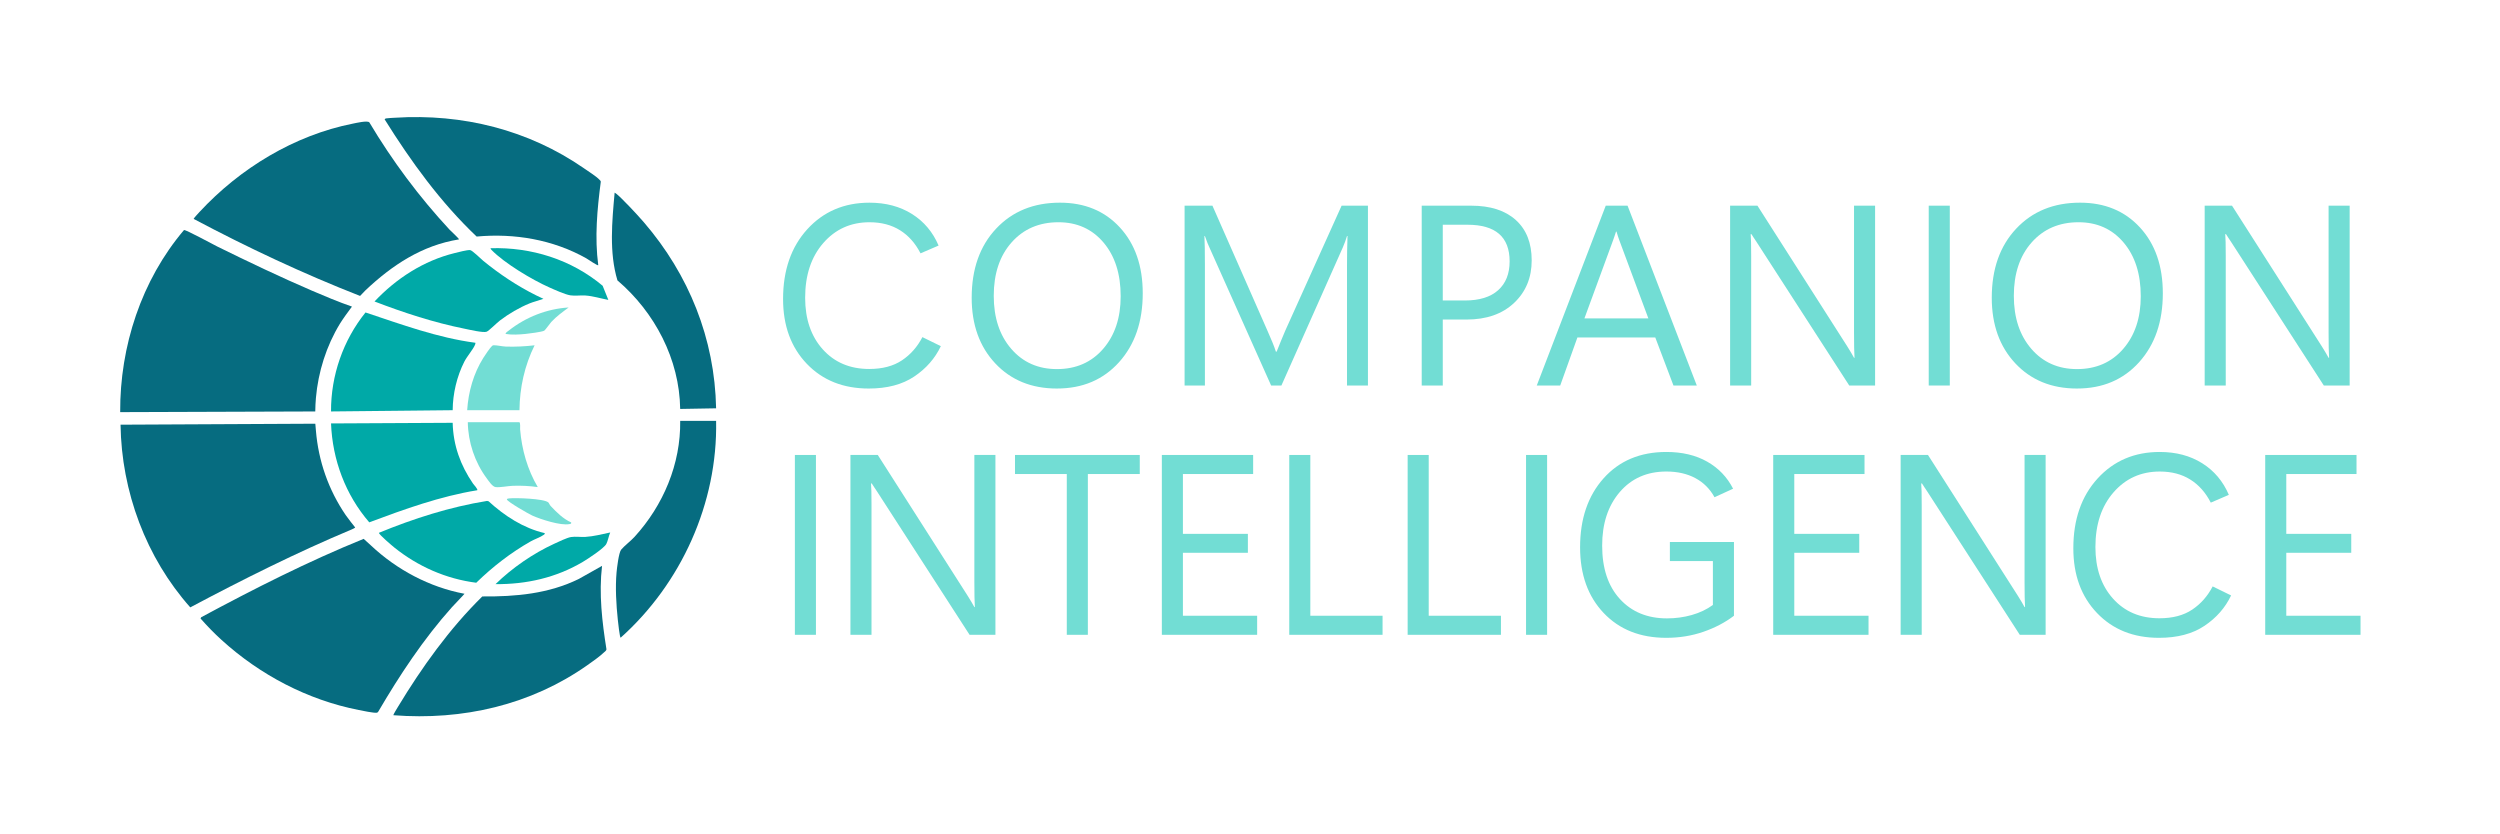
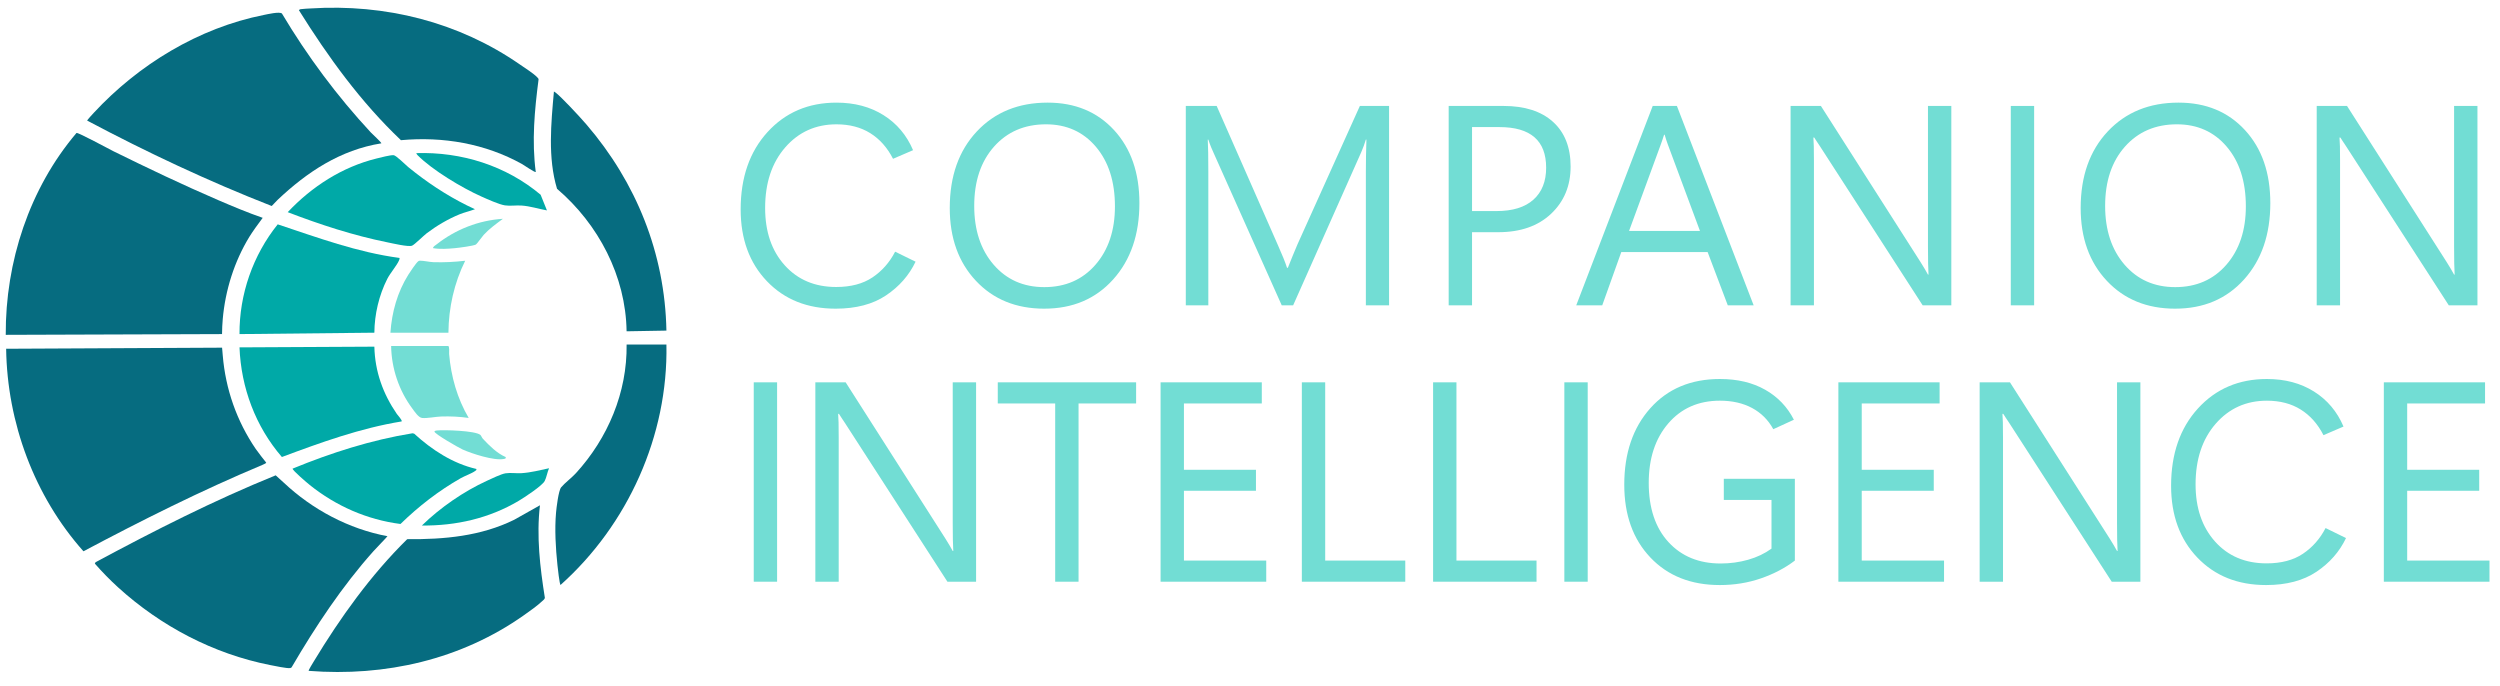
- <svg xmlns="http://www.w3.org/2000/svg" id="Layer_1" viewBox="0 0 300 100">
+ <svg xmlns="http://www.w3.org/2000/svg" viewBox="13.8 13.213 270.6 74.174" id="Layer_1" style="max-height: 500px" width="270.6" height="74.174">
  <defs>
    <style>.cls-1{fill:#066c80;}.cls-2{fill:#00a9a7;}.cls-3{fill:#72ddd4;}</style>
  </defs>
-   <path class="cls-1" d="M14.463,50.963l23.375-.118c.008.14.055.638.072.836.302,3.652,1.514,7.106,3.568,10.121.291.427.934,1.23,1.081,1.415,0,0,.06.103.06.104-.037.037-.342.182-.419.214-6.619,2.774-13.034,5.987-19.367,9.349-5.312-5.965-8.256-13.917-8.368-21.921Z" />
-   <path class="cls-1" d="M42.236,36.792c-.059.069-.069.099-.132.178-.256.322-1.02,1.395-1.308,1.868-1.634,2.672-2.613,5.788-2.886,8.912-.047.536-.071,1.075-.077,1.625l-23.411.081c-.043-7.895,2.553-15.838,7.659-21.852.216-.055,3.48,1.724,3.979,1.97,3.736,1.84,7.519,3.646,11.345,5.294,1.557.67,3.235,1.373,4.832,1.925Z" />
-   <path class="cls-1" d="M23.947,25.429c4.841-5.22,11.356-9.198,18.407-10.596.381-.076,1.717-.392,1.965-.153,2.748,4.611,5.972,8.942,9.624,12.875.098.106,1.197,1.12,1.134,1.172-4.443.714-8.038,3.103-11.232,6.123-.245.232-.607.661-.642.659-6.799-2.658-13.524-5.822-19.966-9.241-.014-.058.607-.729.71-.84Z" />
-   <path class="cls-1" d="M26.593,76.799c-.884-.803-1.751-1.691-2.528-2.581l.08-.151c6.356-3.415,12.8-6.688,19.494-9.405.135.115.685.614.877.794,3.086,2.907,7.032,5.014,11.223,5.796-.067.111-1.155,1.218-1.533,1.641-3.383,3.789-6.256,8.133-8.818,12.509-.04.08-.096.106-.181.123-.314.061-1.757-.246-2.17-.327-6.145-1.213-11.832-4.211-16.445-8.4Z" />
-   <path class="cls-1" d="M71.791,31.828c-.085.086-1.271-.738-1.461-.844-3.996-2.234-8.59-3.014-13.133-2.598-4.344-4.12-7.877-9.002-11.042-14.066.051-.074.099-.098.187-.113.244-.042.769-.06,1.056-.079,8.1-.515,16.016,1.452,22.678,6.067.484.335,1.511.99,1.87,1.382.066.072.142.125.148.234-.431,3.32-.746,6.679-.303,10.017Z" />
-   <path class="cls-1" d="M47.212,85.828c-.053-.048.471-.887.543-1.007,2.86-4.733,6.185-9.381,10.122-13.248,3.991.036,7.971-.321,11.586-2.103l2.782-1.566c-.392,3.346.007,6.711.531,10.016-.026.163-.164.24-.269.342-.513.498-1.406,1.125-2.006,1.548-6.803,4.797-14.992,6.663-23.289,6.017Z" />
-   <path class="cls-2" d="M39.724,50.812l14.597-.076c.062,2.685.931,5.098,2.434,7.285.097.141.624.701.516.808-4.464.727-8.742,2.276-12.959,3.851-2.848-3.292-4.422-7.506-4.588-11.868Z" />
-   <path class="cls-2" d="M39.724,49.375c-.025-4.302,1.453-8.544,4.136-11.879,4.319,1.434,8.648,3.035,13.183,3.636.021.109-.02.185-.059.28-.215.515-.95,1.366-1.265,1.987-.895,1.76-1.387,3.849-1.397,5.825l-14.597.151Z" />
-   <path class="cls-1" d="M85.934,50.509c.193,9.852-4.176,19.508-11.457,26.017-.109.002-.32-1.958-.34-2.157-.19-1.822-.312-3.848-.151-5.671.046-.525.266-2.392.553-2.738.394-.475,1.143-1.03,1.603-1.535,3.45-3.781,5.553-8.739,5.482-13.917h4.311Z" />
-   <path class="cls-1" d="M81.622,49.073c-.083-5.962-3.048-11.604-7.529-15.425-1.012-3.356-.644-7.081-.336-10.534.08.044.168.111.243.17.556.438,2.397,2.38,3.274,3.401,5.395,6.277,8.499,13.958,8.659,22.312l-4.312.076Z" />
-   <path class="cls-2" d="M65.214,35.857s-.104.035-.183.064c-.485.177-.979.282-1.481.486-1.236.504-2.487,1.24-3.551,2.046-.353.268-1.326,1.242-1.598,1.352-.394.159-2.134-.255-2.659-.36-3.684-.741-7.302-1.924-10.799-3.267,2.606-2.766,5.895-4.895,9.617-5.81.415-.102,1.476-.381,1.841-.36.269.015,1.291,1.047,1.589,1.291,1.972,1.61,4.078,3.016,6.362,4.151.127.063.821.388.861.409Z" />
-   <path class="cls-2" d="M65.362,63.972c.029.134-.039.15-.125.215-.34.256-1.136.541-1.562.783-2.386,1.356-4.565,3.048-6.527,4.959-3.625-.466-6.984-1.948-9.82-4.22-.256-.205-1.896-1.597-1.856-1.773,4.172-1.712,8.508-3.102,12.974-3.825l.183.042c1.914,1.749,4.184,3.233,6.733,3.82Z" />
-   <path class="cls-2" d="M58.859,29.787c4.891-.154,9.709,1.357,13.458,4.504l.684,1.697c-.92-.167-1.821-.466-2.761-.528-.574-.038-1.241.068-1.796-.019-.635-.099-1.897-.672-2.527-.952-2.073-.92-5.35-2.881-6.93-4.49-.065-.066-.118-.158-.127-.213Z" />
-   <path class="cls-2" d="M59.463,70.097c1.998-1.949,4.511-3.684,7.058-4.853.481-.221,1.525-.726,1.998-.8.536-.084,1.174.019,1.724-.015,1.011-.062,1.999-.325,2.984-.532-.178.395-.279,1.023-.471,1.381-.285.531-2.236,1.805-2.833,2.158-3.187,1.885-6.756,2.694-10.46,2.661Z" />
-   <path class="cls-3" d="M56.136,50.661h6.164c.175,0,.101.707.114.869.2,2.424.883,4.828,2.117,6.92-.987-.141-1.991-.188-2.991-.154-.598.02-1.482.211-2.043.159-.408-.038-.827-.702-1.078-1.039-1.441-1.933-2.246-4.338-2.283-6.755Z" />
-   <path class="cls-3" d="M56.06,49.224c.149-2.22.753-4.383,1.934-6.271.192-.306.82-1.244,1.054-1.441.083-.07.109-.082.222-.082.415,0,1,.145,1.438.16,1.152.039,2.303-.022,3.444-.154-1.197,2.422-1.79,5.079-1.815,7.789h-6.277Z" />
-   <path class="cls-3" d="M65.795,60.287c.08.068.168.31.285.433.712.751,1.502,1.549,2.458,1.967.044.169-.069.178-.207.205-1.051.208-3.448-.572-4.458-1.025-.403-.181-3.046-1.69-3.048-1.942,0-.082.183-.109.259-.117.77-.084,4.173.019,4.71.479Z" />
-   <path class="cls-3" d="M60.673,40.072c-.009-.162.264-.314.385-.409,2.047-1.612,4.56-2.605,7.178-2.766-.747.559-1.44,1.048-2.081,1.738-.173.187-.726.979-.845,1.046-.276.154-1.851.353-2.255.392-.77.073-1.624.131-2.382,0Z" />
-   <path class="cls-3" d="M112.902,41.537c-.702,1.476-1.768,2.691-3.198,3.649-1.43.959-3.249,1.438-5.456,1.438-3.06,0-5.538-.99-7.435-2.972-1.896-1.981-2.844-4.573-2.844-7.773,0-3.451.968-6.24,2.904-8.367,1.937-2.127,4.425-3.19,7.465-3.19,1.957,0,3.654.451,5.094,1.354,1.439.902,2.506,2.167,3.198,3.792l-2.167.933c-.622-1.214-1.445-2.139-2.468-2.776-1.023-.637-2.242-.955-3.657-.955-2.248,0-4.096.833-5.546,2.498s-2.174,3.853-2.174,6.562c0,2.559.705,4.623,2.114,6.192,1.41,1.57,3.268,2.355,5.576,2.355,1.585,0,2.895-.346,3.928-1.038,1.033-.692,1.851-1.62,2.453-2.784l2.212,1.083Z" />
-   <path class="cls-3" d="M126.835,46.624c-3.05,0-5.518-1.006-7.404-3.018-1.886-2.011-2.829-4.638-2.829-7.878,0-3.441.976-6.203,2.927-8.285,1.951-2.081,4.507-3.122,7.667-3.122,2.97,0,5.368.993,7.194,2.979,1.826,1.986,2.739,4.62,2.739,7.9,0,3.401-.948,6.155-2.844,8.263-1.896,2.106-4.379,3.16-7.45,3.16ZM126.835,44.291c2.288,0,4.134-.807,5.539-2.423,1.404-1.615,2.107-3.722,2.107-6.32,0-2.679-.688-4.828-2.062-6.449-1.375-1.62-3.175-2.43-5.403-2.43-2.317,0-4.191.805-5.621,2.415s-2.145,3.75-2.145,6.419c0,2.618.7,4.738,2.099,6.358s3.228,2.43,5.485,2.43Z" />
-   <path class="cls-3" d="M164.154,46.262h-2.513v-14.478c0-.592.005-1.146.015-1.663.01-.517.025-1.115.045-1.798h-.06c-.081.261-.156.486-.226.677-.07.191-.161.417-.271.678l-7.375,16.584h-1.234l-7.359-16.464c-.08-.171-.17-.376-.271-.617-.1-.24-.206-.526-.316-.857h-.06c.02.361.035.83.045,1.407.01.577.015,1.271.015,2.084v14.447h-2.438v-21.581h3.341l6.622,15.05c.25.572.451,1.041.602,1.407.15.366.281.72.391,1.061h.09c.17-.421.349-.862.534-1.324.186-.461.354-.862.504-1.204l6.757-14.989h3.161v21.581Z" />
-   <path class="cls-3" d="M173.133,38.346v7.916h-2.528v-21.581h5.93c2.308,0,4.096.575,5.365,1.724,1.269,1.148,1.903,2.762,1.903,4.838s-.705,3.78-2.114,5.109c-1.41,1.33-3.313,1.994-5.711,1.994h-2.844ZM173.133,26.969v9.09h2.649c1.746,0,3.078-.411,3.996-1.234.918-.822,1.377-1.977,1.377-3.461,0-1.465-.421-2.563-1.264-3.296s-2.107-1.099-3.792-1.099h-2.965Z" />
-   <path class="cls-3" d="M184.412,46.262l8.277-21.581h2.619l8.307,21.581h-2.799l-2.182-5.764h-9.346l-2.062,5.764h-2.814ZM190.13,38.211h7.675l-3.491-9.392c-.07-.19-.126-.351-.166-.481-.04-.13-.095-.311-.166-.542h-.06c-.081.231-.141.414-.181.55s-.095.293-.166.474l-3.446,9.392Z" />
-   <path class="cls-3" d="M225.01,46.262h-3.101l-11.106-17.201c-.161-.241-.276-.414-.346-.52s-.166-.253-.286-.443h-.09c.02.2.035.514.045.94.01.427.015.971.015,1.633v15.591h-2.528v-21.581h3.281l10.806,16.931c.19.302.336.54.437.715.1.176.215.379.346.61h.06c-.021-.302-.035-.708-.045-1.22-.01-.512-.015-1.123-.015-1.836v-15.2h2.528v21.581Z" />
-   <path class="cls-3" d="M233.975,46.262h-2.528v-21.581h2.528v21.581Z" />
-   <path class="cls-3" d="M249.245,46.624c-3.05,0-5.518-1.006-7.404-3.018-1.886-2.011-2.829-4.638-2.829-7.878,0-3.441.976-6.203,2.927-8.285,1.951-2.081,4.507-3.122,7.667-3.122,2.97,0,5.368.993,7.194,2.979,1.826,1.986,2.739,4.62,2.739,7.9,0,3.401-.948,6.155-2.844,8.263-1.896,2.106-4.379,3.16-7.45,3.16ZM249.245,44.291c2.288,0,4.134-.807,5.539-2.423,1.404-1.615,2.107-3.722,2.107-6.32,0-2.679-.688-4.828-2.062-6.449-1.375-1.62-3.175-2.43-5.403-2.43-2.317,0-4.191.805-5.621,2.415s-2.145,3.75-2.145,6.419c0,2.618.7,4.738,2.099,6.358s3.228,2.43,5.485,2.43Z" />
-   <path class="cls-3" d="M281.958,46.262h-3.101l-11.106-17.201c-.161-.241-.276-.414-.346-.52s-.166-.253-.286-.443h-.09c.02.2.035.514.045.94.01.427.015.971.015,1.633v15.591h-2.528v-21.581h3.281l10.806,16.931c.19.302.336.54.437.715.1.176.215.379.346.61h.06c-.021-.302-.035-.708-.045-1.22-.01-.512-.015-1.123-.015-1.836v-15.2h2.528v21.581Z" />
-   <path class="cls-3" d="M97.913,76.177h-2.528v-21.581h2.528v21.581Z" />
-   <path class="cls-3" d="M119.45,76.177h-3.101l-11.106-17.202c-.161-.24-.276-.413-.346-.519s-.166-.254-.286-.444h-.09c.02.201.035.515.045.94.01.427.015.971.015,1.633v15.592h-2.528v-21.581h3.281l10.806,16.931c.19.301.336.539.437.715.1.176.215.379.346.609h.06c-.021-.301-.035-.707-.045-1.219-.01-.512-.015-1.124-.015-1.836v-15.2h2.528v21.581Z" />
-   <path class="cls-3" d="M136.772,56.883h-6.23v19.294h-2.528v-19.294h-6.215v-2.287h14.974v2.287Z" />
-   <path class="cls-3" d="M150.859,76.177h-11.438v-21.581h10.956v2.287h-8.428v7.179h7.796v2.272h-7.796v7.555h8.909v2.288Z" />
-   <path class="cls-3" d="M165.908,76.177h-11.197v-21.581h2.528v19.293h8.668v2.288Z" />
-   <path class="cls-3" d="M180.115,76.177h-11.197v-21.581h2.528v19.293h8.668v2.288Z" />
-   <path class="cls-3" d="M185.653,76.177h-2.528v-21.581h2.528v21.581Z" />
-   <path class="cls-3" d="M208.077,73.889c-1.054.803-2.278,1.445-3.672,1.927s-2.879.723-4.455.723c-3.12,0-5.624-.993-7.51-2.98-1.886-1.986-2.829-4.614-2.829-7.886,0-3.411.94-6.17,2.822-8.277,1.881-2.106,4.392-3.16,7.532-3.16,1.896,0,3.526.387,4.891,1.159,1.364.772,2.403,1.855,3.115,3.25l-2.228,1.023c-.552-1.003-1.319-1.768-2.302-2.295-.983-.526-2.143-.79-3.477-.79-2.317,0-4.181.82-5.591,2.461s-2.114,3.785-2.114,6.434c0,2.719.709,4.854,2.129,6.403,1.419,1.55,3.303,2.325,5.651,2.325,1.033,0,2.026-.136,2.98-.406.953-.271,1.796-.672,2.528-1.204v-5.268h-5.162v-2.287h7.69v8.849Z" />
-   <path class="cls-3" d="M224.224,76.177h-11.438v-21.581h10.956v2.287h-8.428v7.179h7.796v2.272h-7.796v7.555h8.909v2.288Z" />
-   <path class="cls-3" d="M245.474,76.177h-3.101l-11.106-17.202c-.161-.24-.276-.413-.346-.519s-.166-.254-.286-.444h-.09c.02.201.035.515.045.94.01.427.015.971.015,1.633v15.592h-2.528v-21.581h3.281l10.806,16.931c.19.301.336.539.437.715.1.176.215.379.346.609h.06c-.021-.301-.035-.707-.045-1.219-.01-.512-.015-1.124-.015-1.836v-15.2h2.528v21.581Z" />
-   <path class="cls-3" d="M267.733,71.452c-.702,1.475-1.768,2.691-3.198,3.649s-3.249,1.438-5.456,1.438c-3.06,0-5.538-.991-7.435-2.973-1.896-1.981-2.844-4.572-2.844-7.773,0-3.451.968-6.24,2.904-8.367,1.937-2.127,4.425-3.19,7.465-3.19,1.957,0,3.654.451,5.094,1.354,1.439.903,2.506,2.167,3.198,3.793l-2.167.933c-.622-1.214-1.445-2.14-2.468-2.776-1.023-.638-2.242-.956-3.657-.956-2.248,0-4.096.833-5.546,2.498-1.45,1.666-2.174,3.853-2.174,6.562,0,2.559.705,4.623,2.114,6.193s3.268,2.355,5.576,2.355c1.585,0,2.895-.347,3.928-1.039,1.033-.692,1.851-1.62,2.453-2.784l2.212,1.084Z" />
-   <path class="cls-3" d="M283.264,76.177h-11.438v-21.581h10.956v2.287h-8.428v7.179h7.796v2.272h-7.796v7.555h8.909v2.288Z" />
+   <path d="M14.463,50.963l23.375-.118c.008.14.055.638.072.836.302,3.652,1.514,7.106,3.568,10.121.291.427.934,1.23,1.081,1.415,0,0,.06.103.06.104-.037.037-.342.182-.419.214-6.619,2.774-13.034,5.987-19.367,9.349-5.312-5.965-8.256-13.917-8.368-21.921Z" class="cls-1" />
+   <path d="M42.236,36.792c-.059.069-.069.099-.132.178-.256.322-1.02,1.395-1.308,1.868-1.634,2.672-2.613,5.788-2.886,8.912-.047.536-.071,1.075-.077,1.625l-23.411.081c-.043-7.895,2.553-15.838,7.659-21.852.216-.055,3.48,1.724,3.979,1.97,3.736,1.84,7.519,3.646,11.345,5.294,1.557.67,3.235,1.373,4.832,1.925Z" class="cls-1" />
+   <path d="M23.947,25.429c4.841-5.22,11.356-9.198,18.407-10.596.381-.076,1.717-.392,1.965-.153,2.748,4.611,5.972,8.942,9.624,12.875.098.106,1.197,1.12,1.134,1.172-4.443.714-8.038,3.103-11.232,6.123-.245.232-.607.661-.642.659-6.799-2.658-13.524-5.822-19.966-9.241-.014-.058.607-.729.71-.84Z" class="cls-1" />
+   <path d="M26.593,76.799c-.884-.803-1.751-1.691-2.528-2.581l.08-.151c6.356-3.415,12.8-6.688,19.494-9.405.135.115.685.614.877.794,3.086,2.907,7.032,5.014,11.223,5.796-.067.111-1.155,1.218-1.533,1.641-3.383,3.789-6.256,8.133-8.818,12.509-.04.08-.096.106-.181.123-.314.061-1.757-.246-2.17-.327-6.145-1.213-11.832-4.211-16.445-8.4Z" class="cls-1" />
+   <path d="M71.791,31.828c-.085.086-1.271-.738-1.461-.844-3.996-2.234-8.59-3.014-13.133-2.598-4.344-4.12-7.877-9.002-11.042-14.066.051-.074.099-.098.187-.113.244-.042.769-.06,1.056-.079,8.1-.515,16.016,1.452,22.678,6.067.484.335,1.511.99,1.87,1.382.066.072.142.125.148.234-.431,3.32-.746,6.679-.303,10.017Z" class="cls-1" />
+   <path d="M47.212,85.828c-.053-.048.471-.887.543-1.007,2.86-4.733,6.185-9.381,10.122-13.248,3.991.036,7.971-.321,11.586-2.103l2.782-1.566c-.392,3.346.007,6.711.531,10.016-.026.163-.164.24-.269.342-.513.498-1.406,1.125-2.006,1.548-6.803,4.797-14.992,6.663-23.289,6.017Z" class="cls-1" />
+   <path d="M39.724,50.812l14.597-.076c.062,2.685.931,5.098,2.434,7.285.097.141.624.701.516.808-4.464.727-8.742,2.276-12.959,3.851-2.848-3.292-4.422-7.506-4.588-11.868Z" class="cls-2" />
+   <path d="M39.724,49.375c-.025-4.302,1.453-8.544,4.136-11.879,4.319,1.434,8.648,3.035,13.183,3.636.021.109-.02.185-.059.28-.215.515-.95,1.366-1.265,1.987-.895,1.76-1.387,3.849-1.397,5.825l-14.597.151Z" class="cls-2" />
+   <path d="M85.934,50.509c.193,9.852-4.176,19.508-11.457,26.017-.109.002-.32-1.958-.34-2.157-.19-1.822-.312-3.848-.151-5.671.046-.525.266-2.392.553-2.738.394-.475,1.143-1.03,1.603-1.535,3.45-3.781,5.553-8.739,5.482-13.917h4.311Z" class="cls-1" />
+   <path d="M81.622,49.073c-.083-5.962-3.048-11.604-7.529-15.425-1.012-3.356-.644-7.081-.336-10.534.08.044.168.111.243.17.556.438,2.397,2.38,3.274,3.401,5.395,6.277,8.499,13.958,8.659,22.312l-4.312.076Z" class="cls-1" />
+   <path d="M65.214,35.857s-.104.035-.183.064c-.485.177-.979.282-1.481.486-1.236.504-2.487,1.24-3.551,2.046-.353.268-1.326,1.242-1.598,1.352-.394.159-2.134-.255-2.659-.36-3.684-.741-7.302-1.924-10.799-3.267,2.606-2.766,5.895-4.895,9.617-5.81.415-.102,1.476-.381,1.841-.36.269.015,1.291,1.047,1.589,1.291,1.972,1.61,4.078,3.016,6.362,4.151.127.063.821.388.861.409Z" class="cls-2" />
+   <path d="M65.362,63.972c.029.134-.039.15-.125.215-.34.256-1.136.541-1.562.783-2.386,1.356-4.565,3.048-6.527,4.959-3.625-.466-6.984-1.948-9.82-4.22-.256-.205-1.896-1.597-1.856-1.773,4.172-1.712,8.508-3.102,12.974-3.825l.183.042c1.914,1.749,4.184,3.233,6.733,3.82Z" class="cls-2" />
+   <path d="M58.859,29.787c4.891-.154,9.709,1.357,13.458,4.504l.684,1.697c-.92-.167-1.821-.466-2.761-.528-.574-.038-1.241.068-1.796-.019-.635-.099-1.897-.672-2.527-.952-2.073-.92-5.35-2.881-6.93-4.49-.065-.066-.118-.158-.127-.213Z" class="cls-2" />
+   <path d="M59.463,70.097c1.998-1.949,4.511-3.684,7.058-4.853.481-.221,1.525-.726,1.998-.8.536-.084,1.174.019,1.724-.015,1.011-.062,1.999-.325,2.984-.532-.178.395-.279,1.023-.471,1.381-.285.531-2.236,1.805-2.833,2.158-3.187,1.885-6.756,2.694-10.46,2.661Z" class="cls-2" />
+   <path d="M56.136,50.661h6.164c.175,0,.101.707.114.869.2,2.424.883,4.828,2.117,6.92-.987-.141-1.991-.188-2.991-.154-.598.02-1.482.211-2.043.159-.408-.038-.827-.702-1.078-1.039-1.441-1.933-2.246-4.338-2.283-6.755Z" class="cls-3" />
+   <path d="M56.06,49.224c.149-2.22.753-4.383,1.934-6.271.192-.306.82-1.244,1.054-1.441.083-.07.109-.082.222-.082.415,0,1,.145,1.438.16,1.152.039,2.303-.022,3.444-.154-1.197,2.422-1.79,5.079-1.815,7.789h-6.277Z" class="cls-3" />
+   <path d="M65.795,60.287c.08.068.168.31.285.433.712.751,1.502,1.549,2.458,1.967.044.169-.069.178-.207.205-1.051.208-3.448-.572-4.458-1.025-.403-.181-3.046-1.69-3.048-1.942,0-.082.183-.109.259-.117.77-.084,4.173.019,4.71.479Z" class="cls-3" />
+   <path d="M60.673,40.072c-.009-.162.264-.314.385-.409,2.047-1.612,4.56-2.605,7.178-2.766-.747.559-1.44,1.048-2.081,1.738-.173.187-.726.979-.845,1.046-.276.154-1.851.353-2.255.392-.77.073-1.624.131-2.382,0Z" class="cls-3" />
+   <path d="M112.902,41.537c-.702,1.476-1.768,2.691-3.198,3.649-1.43.959-3.249,1.438-5.456,1.438-3.06,0-5.538-.99-7.435-2.972-1.896-1.981-2.844-4.573-2.844-7.773,0-3.451.968-6.24,2.904-8.367,1.937-2.127,4.425-3.19,7.465-3.19,1.957,0,3.654.451,5.094,1.354,1.439.902,2.506,2.167,3.198,3.792l-2.167.933c-.622-1.214-1.445-2.139-2.468-2.776-1.023-.637-2.242-.955-3.657-.955-2.248,0-4.096.833-5.546,2.498s-2.174,3.853-2.174,6.562c0,2.559.705,4.623,2.114,6.192,1.41,1.57,3.268,2.355,5.576,2.355,1.585,0,2.895-.346,3.928-1.038,1.033-.692,1.851-1.62,2.453-2.784l2.212,1.083Z" class="cls-3" />
+   <path d="M126.835,46.624c-3.05,0-5.518-1.006-7.404-3.018-1.886-2.011-2.829-4.638-2.829-7.878,0-3.441.976-6.203,2.927-8.285,1.951-2.081,4.507-3.122,7.667-3.122,2.97,0,5.368.993,7.194,2.979,1.826,1.986,2.739,4.62,2.739,7.9,0,3.401-.948,6.155-2.844,8.263-1.896,2.106-4.379,3.16-7.45,3.16ZM126.835,44.291c2.288,0,4.134-.807,5.539-2.423,1.404-1.615,2.107-3.722,2.107-6.32,0-2.679-.688-4.828-2.062-6.449-1.375-1.62-3.175-2.43-5.403-2.43-2.317,0-4.191.805-5.621,2.415s-2.145,3.75-2.145,6.419c0,2.618.7,4.738,2.099,6.358s3.228,2.43,5.485,2.43Z" class="cls-3" />
+   <path d="M164.154,46.262h-2.513v-14.478c0-.592.005-1.146.015-1.663.01-.517.025-1.115.045-1.798h-.06c-.081.261-.156.486-.226.677-.07.191-.161.417-.271.678l-7.375,16.584h-1.234l-7.359-16.464c-.08-.171-.17-.376-.271-.617-.1-.24-.206-.526-.316-.857h-.06c.02.361.035.83.045,1.407.01.577.015,1.271.015,2.084v14.447h-2.438v-21.581h3.341l6.622,15.05c.25.572.451,1.041.602,1.407.15.366.281.72.391,1.061h.09c.17-.421.349-.862.534-1.324.186-.461.354-.862.504-1.204l6.757-14.989h3.161v21.581Z" class="cls-3" />
+   <path d="M173.133,38.346v7.916h-2.528v-21.581h5.93c2.308,0,4.096.575,5.365,1.724,1.269,1.148,1.903,2.762,1.903,4.838s-.705,3.78-2.114,5.109c-1.41,1.33-3.313,1.994-5.711,1.994h-2.844ZM173.133,26.969v9.09h2.649c1.746,0,3.078-.411,3.996-1.234.918-.822,1.377-1.977,1.377-3.461,0-1.465-.421-2.563-1.264-3.296s-2.107-1.099-3.792-1.099h-2.965Z" class="cls-3" />
+   <path d="M184.412,46.262l8.277-21.581h2.619l8.307,21.581h-2.799l-2.182-5.764h-9.346l-2.062,5.764h-2.814ZM190.13,38.211h7.675l-3.491-9.392c-.07-.19-.126-.351-.166-.481-.04-.13-.095-.311-.166-.542h-.06c-.081.231-.141.414-.181.55s-.095.293-.166.474l-3.446,9.392Z" class="cls-3" />
+   <path d="M225.01,46.262h-3.101l-11.106-17.201c-.161-.241-.276-.414-.346-.52s-.166-.253-.286-.443h-.09c.02.2.035.514.045.94.01.427.015.971.015,1.633v15.591h-2.528v-21.581h3.281l10.806,16.931c.19.302.336.54.437.715.1.176.215.379.346.61h.06c-.021-.302-.035-.708-.045-1.22-.01-.512-.015-1.123-.015-1.836v-15.2h2.528v21.581Z" class="cls-3" />
+   <path d="M233.975,46.262h-2.528v-21.581h2.528v21.581Z" class="cls-3" />
+   <path d="M249.245,46.624c-3.05,0-5.518-1.006-7.404-3.018-1.886-2.011-2.829-4.638-2.829-7.878,0-3.441.976-6.203,2.927-8.285,1.951-2.081,4.507-3.122,7.667-3.122,2.97,0,5.368.993,7.194,2.979,1.826,1.986,2.739,4.62,2.739,7.9,0,3.401-.948,6.155-2.844,8.263-1.896,2.106-4.379,3.16-7.45,3.16ZM249.245,44.291c2.288,0,4.134-.807,5.539-2.423,1.404-1.615,2.107-3.722,2.107-6.32,0-2.679-.688-4.828-2.062-6.449-1.375-1.62-3.175-2.43-5.403-2.43-2.317,0-4.191.805-5.621,2.415s-2.145,3.75-2.145,6.419c0,2.618.7,4.738,2.099,6.358s3.228,2.43,5.485,2.43Z" class="cls-3" />
+   <path d="M281.958,46.262h-3.101l-11.106-17.201c-.161-.241-.276-.414-.346-.52s-.166-.253-.286-.443h-.09c.02.2.035.514.045.94.01.427.015.971.015,1.633v15.591h-2.528v-21.581h3.281l10.806,16.931c.19.302.336.54.437.715.1.176.215.379.346.61h.06c-.021-.302-.035-.708-.045-1.22-.01-.512-.015-1.123-.015-1.836v-15.2h2.528v21.581Z" class="cls-3" />
+   <path d="M97.913,76.177h-2.528v-21.581h2.528v21.581Z" class="cls-3" />
+   <path d="M119.45,76.177h-3.101l-11.106-17.202c-.161-.24-.276-.413-.346-.519s-.166-.254-.286-.444h-.09c.02.201.035.515.045.94.01.427.015.971.015,1.633v15.592h-2.528v-21.581h3.281l10.806,16.931c.19.301.336.539.437.715.1.176.215.379.346.609h.06c-.021-.301-.035-.707-.045-1.219-.01-.512-.015-1.124-.015-1.836v-15.2h2.528v21.581Z" class="cls-3" />
+   <path d="M136.772,56.883h-6.23v19.294h-2.528v-19.294h-6.215v-2.287h14.974v2.287Z" class="cls-3" />
+   <path d="M150.859,76.177h-11.438v-21.581h10.956v2.287h-8.428v7.179h7.796v2.272h-7.796v7.555h8.909v2.288Z" class="cls-3" />
+   <path d="M165.908,76.177h-11.197v-21.581h2.528v19.293h8.668v2.288Z" class="cls-3" />
+   <path d="M180.115,76.177h-11.197v-21.581h2.528v19.293h8.668v2.288Z" class="cls-3" />
+   <path d="M185.653,76.177h-2.528v-21.581h2.528v21.581Z" class="cls-3" />
+   <path d="M208.077,73.889c-1.054.803-2.278,1.445-3.672,1.927s-2.879.723-4.455.723c-3.12,0-5.624-.993-7.51-2.98-1.886-1.986-2.829-4.614-2.829-7.886,0-3.411.94-6.17,2.822-8.277,1.881-2.106,4.392-3.16,7.532-3.16,1.896,0,3.526.387,4.891,1.159,1.364.772,2.403,1.855,3.115,3.25l-2.228,1.023c-.552-1.003-1.319-1.768-2.302-2.295-.983-.526-2.143-.79-3.477-.79-2.317,0-4.181.82-5.591,2.461s-2.114,3.785-2.114,6.434c0,2.719.709,4.854,2.129,6.403,1.419,1.55,3.303,2.325,5.651,2.325,1.033,0,2.026-.136,2.98-.406.953-.271,1.796-.672,2.528-1.204v-5.268h-5.162v-2.287h7.69v8.849Z" class="cls-3" />
+   <path d="M224.224,76.177h-11.438v-21.581h10.956v2.287h-8.428v7.179h7.796v2.272h-7.796v7.555h8.909v2.288Z" class="cls-3" />
+   <path d="M245.474,76.177h-3.101l-11.106-17.202c-.161-.24-.276-.413-.346-.519s-.166-.254-.286-.444h-.09c.02.201.035.515.045.94.01.427.015.971.015,1.633v15.592h-2.528v-21.581h3.281l10.806,16.931c.19.301.336.539.437.715.1.176.215.379.346.609h.06c-.021-.301-.035-.707-.045-1.219-.01-.512-.015-1.124-.015-1.836v-15.2h2.528v21.581Z" class="cls-3" />
+   <path d="M267.733,71.452c-.702,1.475-1.768,2.691-3.198,3.649s-3.249,1.438-5.456,1.438c-3.06,0-5.538-.991-7.435-2.973-1.896-1.981-2.844-4.572-2.844-7.773,0-3.451.968-6.24,2.904-8.367,1.937-2.127,4.425-3.19,7.465-3.19,1.957,0,3.654.451,5.094,1.354,1.439.903,2.506,2.167,3.198,3.793l-2.167.933c-.622-1.214-1.445-2.14-2.468-2.776-1.023-.638-2.242-.956-3.657-.956-2.248,0-4.096.833-5.546,2.498-1.45,1.666-2.174,3.853-2.174,6.562,0,2.559.705,4.623,2.114,6.193s3.268,2.355,5.576,2.355c1.585,0,2.895-.347,3.928-1.039,1.033-.692,1.851-1.62,2.453-2.784l2.212,1.084Z" class="cls-3" />
+   <path d="M283.264,76.177h-11.438v-21.581h10.956v2.287h-8.428v7.179h7.796v2.272h-7.796v7.555h8.909v2.288Z" class="cls-3" />
</svg>
